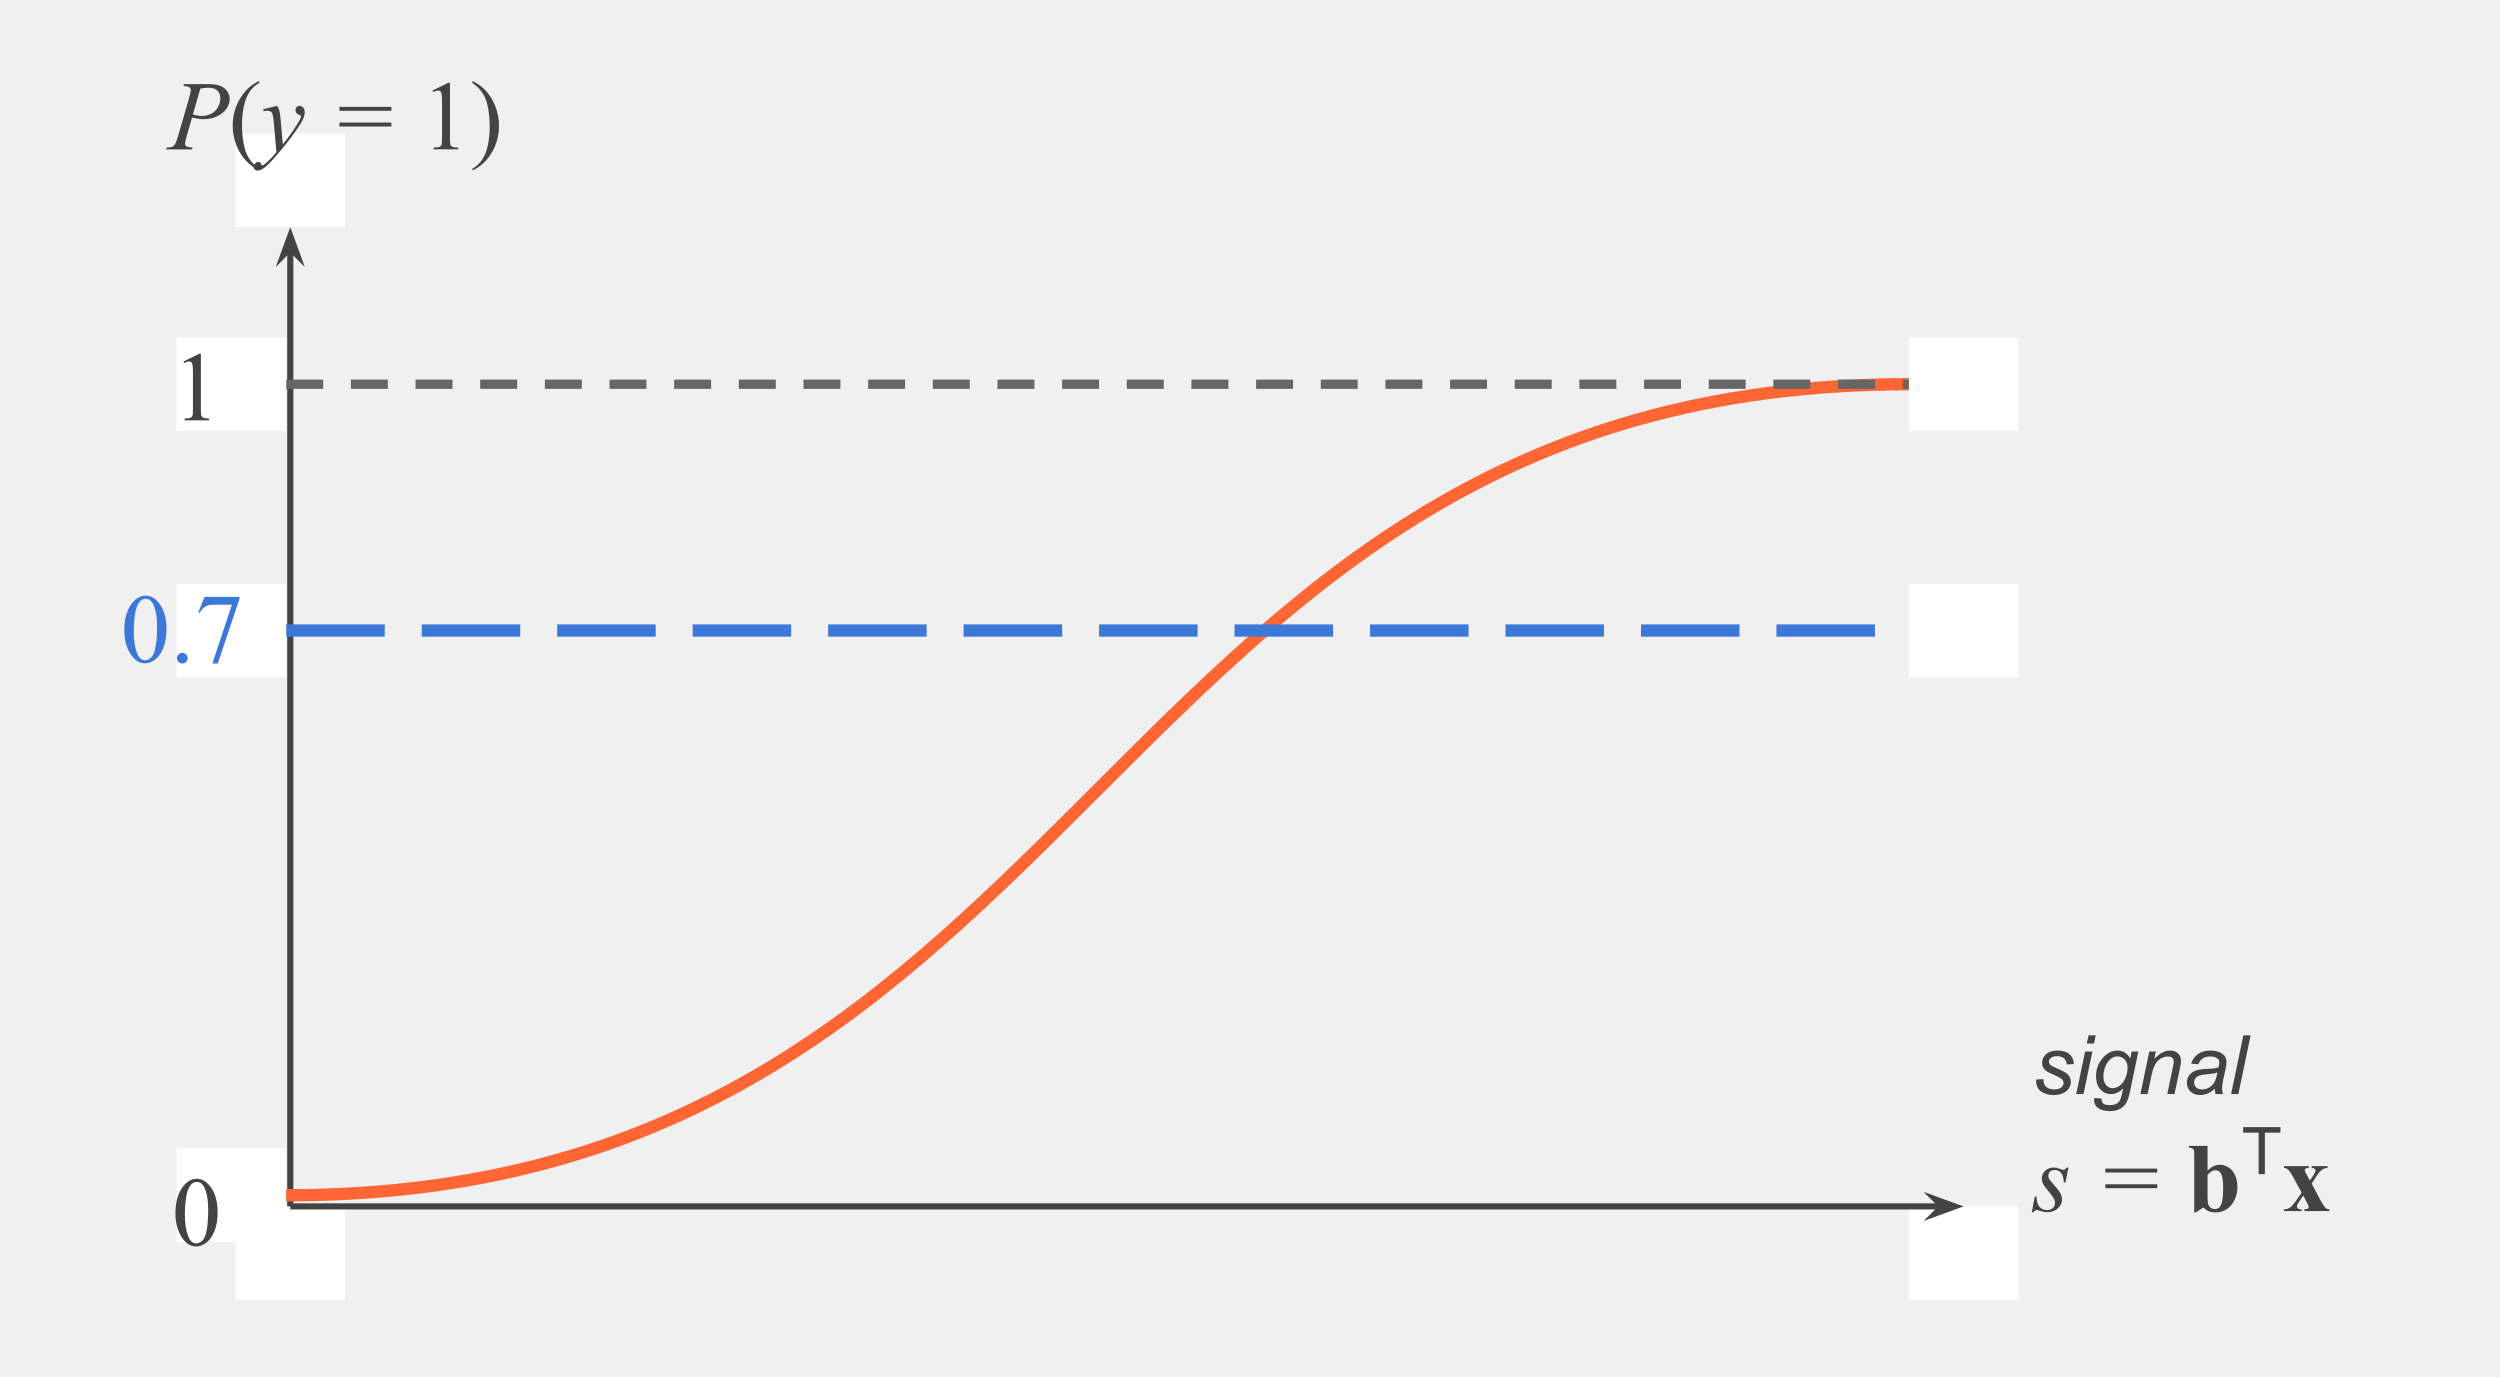
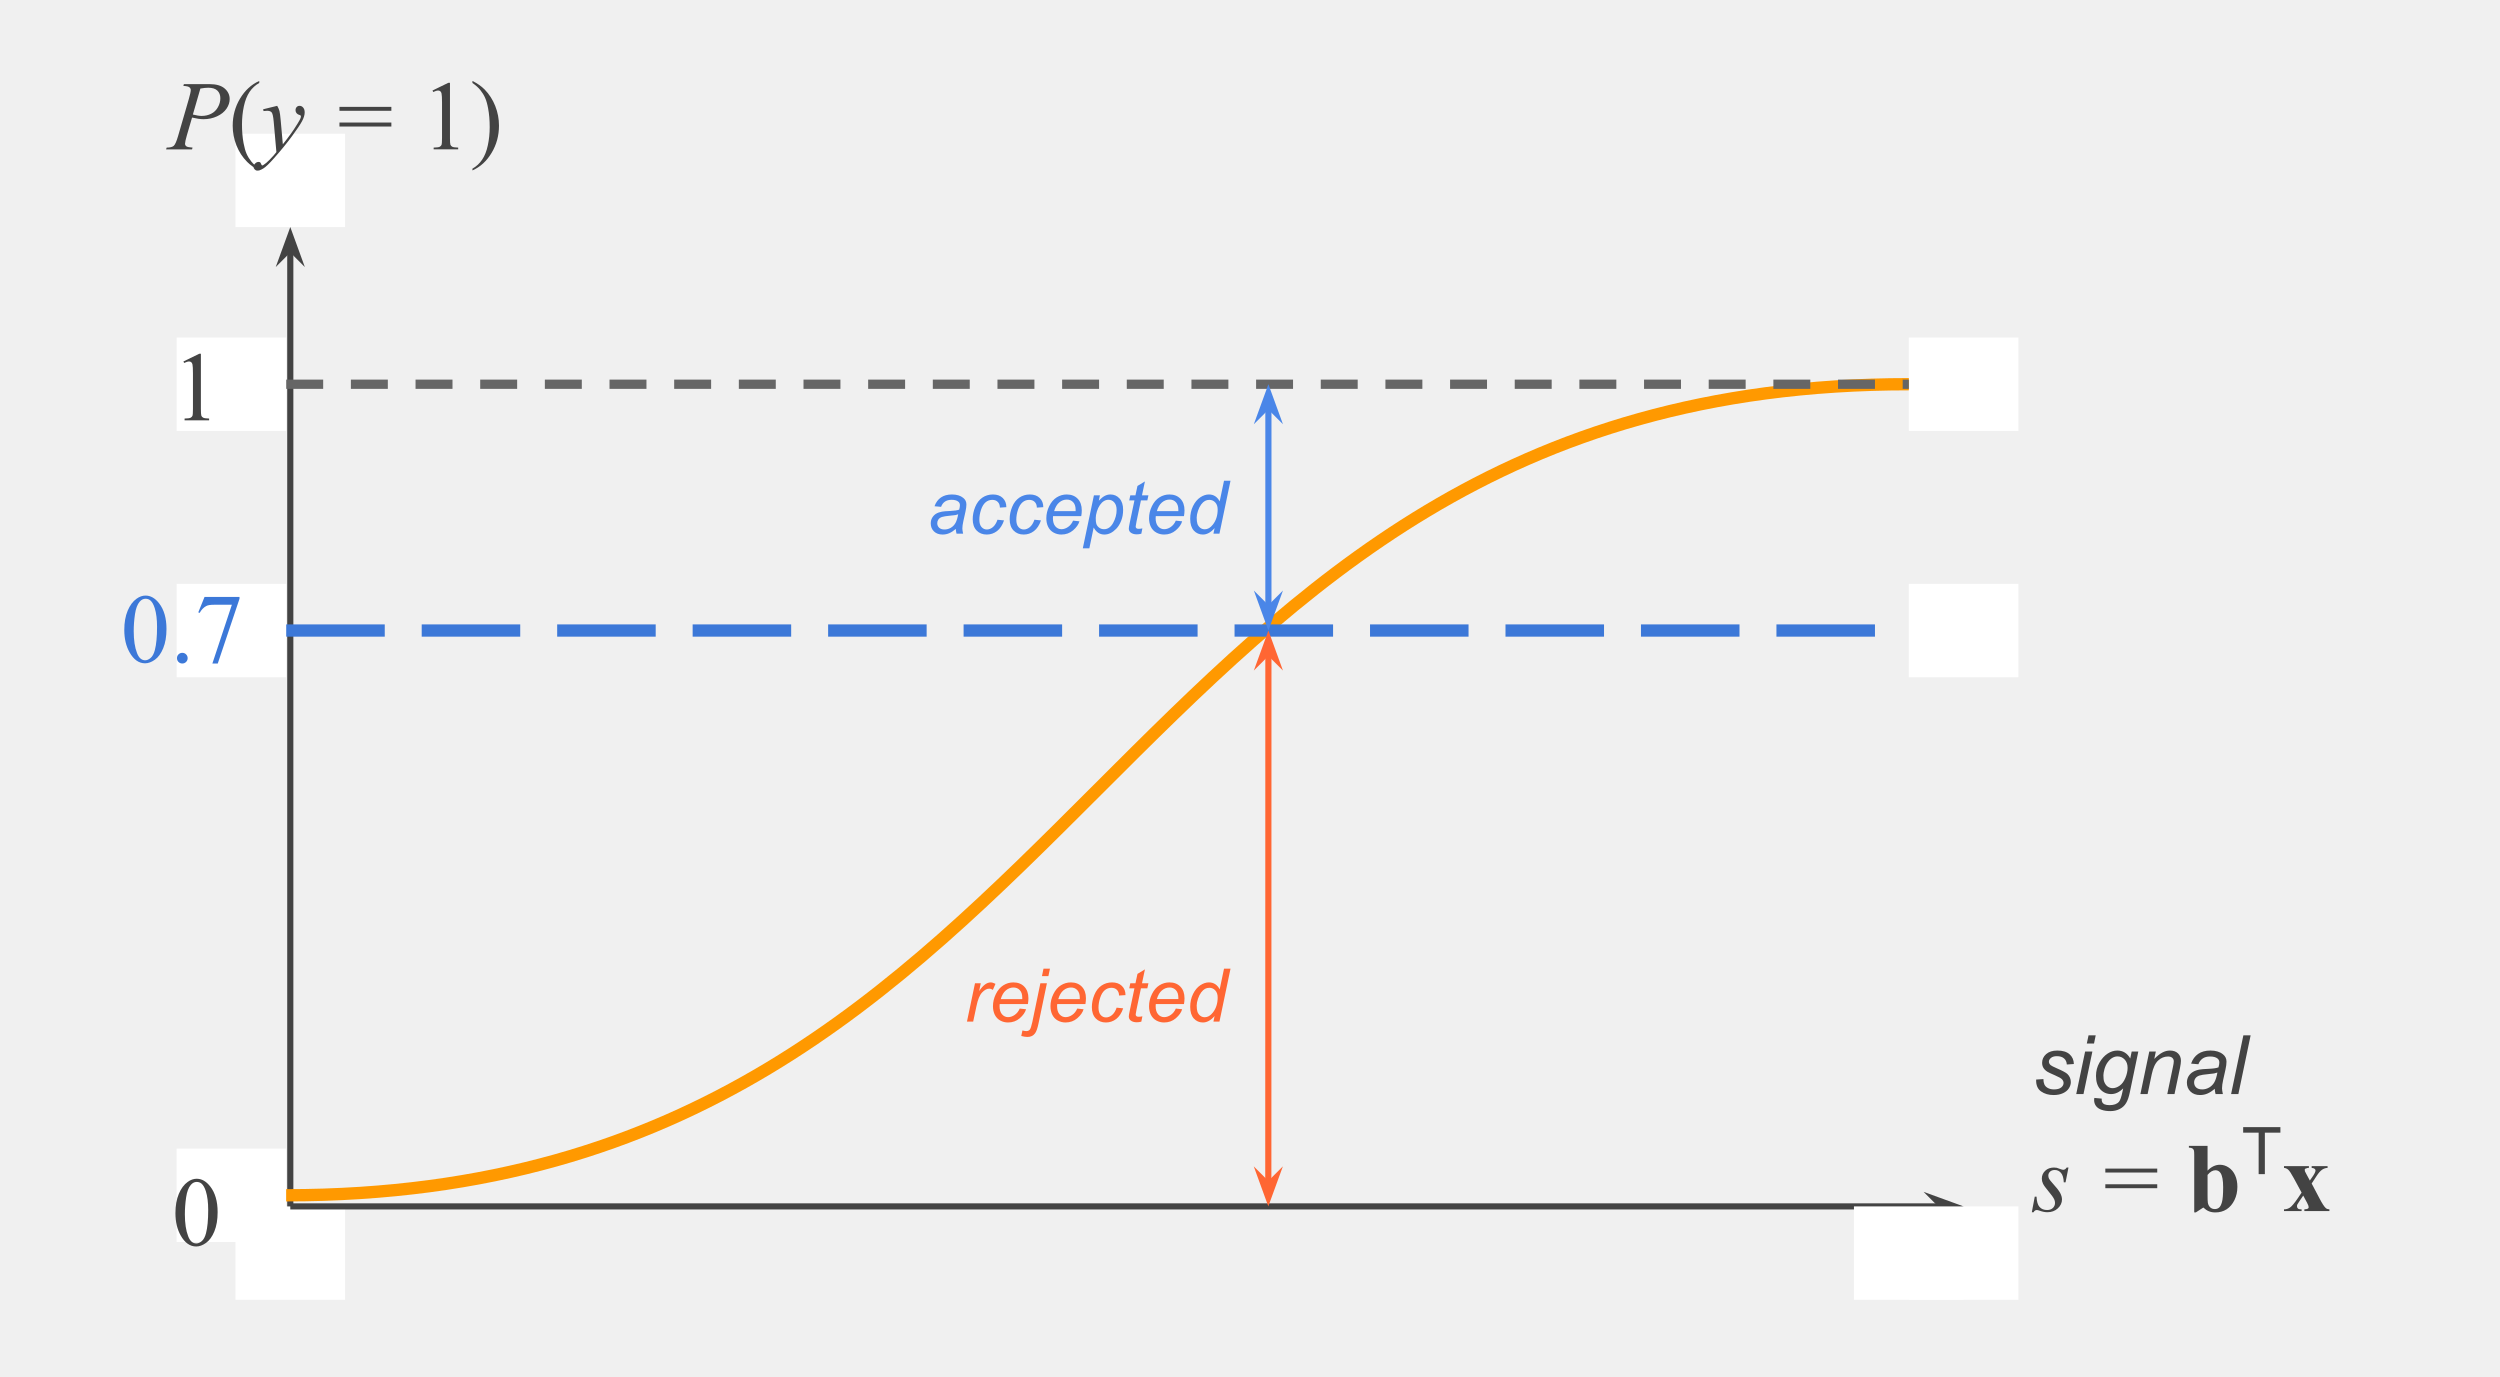
<svg xmlns="http://www.w3.org/2000/svg" version="1.1" viewBox="0.0 0.0 811.963 446.916" fill="none" stroke="none" stroke-linecap="square" stroke-miterlimit="10">
  <clipPath id="p.0">
    <path d="m0 0l811.963 0l0 446.916l-811.963 0l0 -446.916z" clip-rule="nonzero" />
  </clipPath>
  <g clip-path="url(#p.0)">
    <path fill="#000000" fill-opacity="0.0" d="m0 0l811.963 0l0 446.916l-811.963 0z" fill-rule="evenodd" />
    <path fill="#ffffff" d="m57.347 373.052l35.591 0l0 30.331l-35.591 0z" fill-rule="evenodd" />
    <path fill="#ffffff" d="m76.486 43.427l35.591 0l0 30.331l-35.591 0z" fill-rule="evenodd" />
    <path fill="#ffffff" d="m76.486 391.822l35.591 0l0 30.331l-35.591 0z" fill-rule="evenodd" />
    <path fill="#ffffff" d="m619.958 391.822l35.591 0l0 30.331l-35.591 0z" fill-rule="evenodd" />
    <path fill="#000000" fill-opacity="0.0" d="m94.281 391.822l0 -318.079" fill-rule="evenodd" />
    <path stroke="#434343" stroke-width="2.0" stroke-linejoin="round" stroke-linecap="butt" d="m94.281 391.822l0 -311.225" fill-rule="evenodd" />
    <path fill="#434343" stroke="#434343" stroke-width="2.0" stroke-linecap="butt" d="m94.281 80.597l2.249 2.249l-2.249 -6.18l-2.249 6.18z" fill-rule="evenodd" />
    <path fill="#000000" fill-opacity="0.0" d="m94.281 391.822l543.465 0" fill-rule="evenodd" />
    <path stroke="#434343" stroke-width="2.0" stroke-linejoin="round" stroke-linecap="butt" d="m94.281 391.822l536.61 0" fill-rule="evenodd" />
    <path fill="#434343" stroke="#434343" stroke-width="2.0" stroke-linecap="butt" d="m630.891 391.822l-2.249 2.249l6.18 -2.249l-6.18 -2.249z" fill-rule="evenodd" />
    <path fill="#ffffff" d="m619.958 109.625l35.591 0l0 30.331l-35.591 0z" fill-rule="evenodd" />
    <path fill="#ffffff" d="m57.372 109.625l35.591 0l0 30.331l-35.591 0z" fill-rule="evenodd" />
    <path fill="#000000" fill-opacity="0.0" d="m92.938 388.217c131.756 0 197.634 -65.858 263.512 -131.717c65.878 -65.858 131.756 -131.717 263.512 -131.717" fill-rule="evenodd" />
-     <path stroke="#ff6633" stroke-width="4.0" stroke-linejoin="round" stroke-linecap="butt" d="m92.938 388.217c131.756 0 197.634 -65.858 263.512 -131.717c65.878 -65.858 131.756 -131.717 263.512 -131.717" fill-rule="evenodd" />
+     <path stroke="#ff9900" stroke-width="4.0" stroke-linejoin="round" stroke-linecap="butt" d="m92.938 388.217c131.756 0 197.634 -65.858 263.512 -131.717c65.878 -65.858 131.756 -131.717 263.512 -131.717" fill-rule="evenodd" />
    <path fill="#000000" fill-opacity="0.0" d="m32.037 95.31l48.787 0l0 58.961l-48.787 0z" fill-rule="evenodd" />
    <path fill="#434343" d="m59.574 117.401l5.156 -2.516l0.516 0l0 17.891q0 1.781 0.141 2.219q0.156 0.438 0.625 0.672q0.469 0.234 1.906 0.266l0 0.578l-7.969 0l0 -0.578q1.5 -0.031 1.938 -0.25q0.438 -0.234 0.609 -0.609q0.172 -0.391 0.172 -2.297l0 -11.438q0 -2.312 -0.156 -2.969q-0.109 -0.5 -0.406 -0.734q-0.281 -0.234 -0.688 -0.234q-0.578 0 -1.609 0.484l-0.234 -0.484z" fill-rule="nonzero" />
    <path fill="#000000" fill-opacity="0.0" d="m32.037 363.266l48.787 0l0 58.961l-48.787 0z" fill-rule="evenodd" />
    <path fill="#434343" d="m56.98 393.997q0 -3.625 1.094 -6.234q1.094 -2.625 2.906 -3.906q1.406 -1.016 2.906 -1.016q2.437 0 4.375 2.484q2.422 3.078 2.422 8.344q0 3.688 -1.062 6.266q-1.062 2.578 -2.719 3.75q-1.641 1.156 -3.172 1.156q-3.031 0 -5.047 -3.578q-1.703 -3.016 -1.703 -7.266zm3.062 0.391q0 4.375 1.078 7.141q0.891 2.328 2.656 2.328q0.844 0 1.75 -0.75q0.906 -0.766 1.375 -2.547q0.719 -2.688 0.719 -7.578q0 -3.625 -0.75 -6.047q-0.562 -1.797 -1.453 -2.547q-0.641 -0.516 -1.547 -0.516q-1.062 0 -1.891 0.953q-1.125 1.297 -1.531 4.078q-0.406 2.781 -0.406 5.484z" fill-rule="nonzero" />
    <path fill="#000000" fill-opacity="0.0" d="m18.165 7.31l181.764 0l0 58.961l-181.764 0z" fill-rule="evenodd" />
    <path fill="#434343" d="m59.719 27.323l8.344 0q3.281 0 4.906 1.422q1.625 1.406 1.625 3.438q0 1.609 -1.031 3.125q-1.031 1.516 -3.062 2.469q-2.031 0.938 -4.391 0.938q-1.469 0 -3.734 -0.531l-1.688 5.781q-0.594 2.062 -0.594 2.719q0 0.5 0.422 0.828q0.422 0.328 2.016 0.422l-0.156 0.578l-8.422 0l0.172 -0.578q1.656 0 2.297 -0.562q0.656 -0.578 1.406 -3.156l3.5 -12.062q0.625 -2.172 0.625 -2.906q0 -0.547 -0.453 -0.906q-0.438 -0.359 -1.953 -0.438l0.172 -0.578zm2.922 9.875q1.766 0.453 2.844 0.453q1.703 0 3.094 -0.703q1.406 -0.703 2.188 -2.109q0.797 -1.406 0.797 -2.922q0 -1.578 -0.969 -2.5q-0.969 -0.922 -2.938 -0.922q-1.062 0 -2.578 0.266l-2.438 8.438z" fill-rule="nonzero" />
    <path fill="#434343" d="m84.203 54.776l0 0.578q-2.359 -1.188 -3.938 -2.781q-2.25 -2.266 -3.469 -5.344q-1.219 -3.078 -1.219 -6.391q0 -4.844 2.391 -8.828q2.391 -4.0 6.234 -5.719l0 0.656q-1.922 1.062 -3.156 2.906q-1.234 1.844 -1.844 4.672q-0.609 2.828 -0.609 5.906q0 3.344 0.516 6.078q0.406 2.156 0.984 3.453q0.578 1.312 1.547 2.516q0.984 1.203 2.562 2.297z" fill-rule="nonzero" />
    <path fill="#434343" d="m90.032 34.369q0.531 0.906 0.734 1.703q0.203 0.781 0.406 3.094l0.688 7.688q0.938 -1.125 2.719 -3.562q0.859 -1.188 2.125 -3.234q0.766 -1.25 0.938 -1.75q0.094 -0.25 0.094 -0.516q0 -0.172 -0.109 -0.281q-0.109 -0.109 -0.578 -0.25q-0.453 -0.156 -0.766 -0.547q-0.297 -0.406 -0.297 -0.922q0 -0.641 0.375 -1.031q0.375 -0.391 0.938 -0.391q0.688 0 1.172 0.578q0.484 0.562 0.484 1.562q0 1.234 -0.844 2.828q-0.844 1.578 -3.25 4.859q-2.406 3.281 -5.828 7.156q-2.359 2.672 -3.5 3.359q-1.141 0.703 -1.953 0.703q-0.484 0 -0.844 -0.375q-0.375 -0.359 -0.375 -0.844q0 -0.609 0.516 -1.109q0.5 -0.5 1.094 -0.5q0.312 0 0.516 0.141q0.125 0.078 0.281 0.438q0.141 0.375 0.266 0.5q0.078 0.078 0.188 0.078q0.094 0 0.328 -0.156q0.859 -0.531 2.0 -1.688q1.5 -1.531 2.219 -2.5l-0.875 -9.906q-0.219 -2.453 -0.656 -2.984q-0.438 -0.531 -1.469 -0.531q-0.328 0 -1.172 0.094l-0.141 -0.578l4.578 -1.125zm20.219 0.344l16.859 0l0 1.281l-16.859 0l0 -1.281zm0 5.094l16.859 0l0 1.281l-16.859 0l0 -1.281z" fill-rule="nonzero" />
    <path fill="#434343" d="m140.469 29.401l5.156 -2.516l0.516 0l0 17.891q0 1.781 0.141 2.219q0.156 0.438 0.625 0.672q0.469 0.234 1.906 0.266l0 0.578l-7.969 0l0 -0.578q1.5 -0.031 1.938 -0.25q0.438 -0.234 0.609 -0.609q0.172 -0.391 0.172 -2.297l0 -11.438q0 -2.312 -0.156 -2.969q-0.109 -0.5 -0.406 -0.734q-0.281 -0.234 -0.688 -0.234q-0.578 0 -1.609 0.484l-0.234 -0.484zm12.969 -2.453l0 -0.656q2.375 1.172 3.953 2.766q2.234 2.281 3.453 5.359q1.219 3.062 1.219 6.391q0 4.844 -2.391 8.828q-2.375 4.0 -6.234 5.719l0 -0.578q1.922 -1.078 3.156 -2.922q1.25 -1.828 1.844 -4.656q0.609 -2.844 0.609 -5.922q0 -3.328 -0.516 -6.078q-0.391 -2.156 -0.984 -3.453q-0.578 -1.297 -1.547 -2.5q-0.969 -1.203 -2.562 -2.297z" fill-rule="nonzero" />
    <path fill="#000000" fill-opacity="0.0" d="m651.202 310.78l150.142 0l0 103.685l-150.142 0z" fill-rule="evenodd" />
    <path fill="#434343" d="m661.311 350.623l2.359 -0.156q0 1.016 0.312 1.734q0.312 0.719 1.141 1.172q0.844 0.453 1.969 0.453q1.562 0 2.344 -0.625q0.781 -0.625 0.781 -1.469q0 -0.609 -0.469 -1.156q-0.484 -0.547 -2.359 -1.344q-1.859 -0.797 -2.391 -1.125q-0.859 -0.531 -1.312 -1.25q-0.438 -0.734 -0.438 -1.672q0 -1.641 1.297 -2.812q1.312 -1.172 3.641 -1.172q2.609 0 3.969 1.203q1.359 1.203 1.406 3.172l-2.297 0.156q-0.047 -1.25 -0.891 -1.969q-0.828 -0.734 -2.344 -0.734q-1.234 0 -1.906 0.562q-0.672 0.562 -0.672 1.203q0 0.656 0.578 1.156q0.391 0.328 2.016 1.031q2.719 1.172 3.422 1.844q1.109 1.094 1.109 2.641q0 1.031 -0.641 2.016q-0.625 0.984 -1.922 1.578q-1.281 0.594 -3.047 0.594q-2.391 0 -4.078 -1.188q-1.672 -1.188 -1.578 -3.844zm16.453 -11.688l0.562 -2.672l2.328 0l-0.547 2.672l-2.344 0zm-3.438 16.406l2.891 -13.828l2.359 0l-2.891 13.828l-2.359 0zm5.875 1.25l2.391 0.219q-0.031 0.812 0.188 1.203q0.219 0.406 0.703 0.641q0.641 0.281 1.656 0.281q2.141 0 3.078 -1.109q0.609 -0.734 1.125 -3.219l0.234 -1.125q-1.828 1.859 -3.906 1.859q-2.094 0 -3.516 -1.531q-1.406 -1.547 -1.406 -4.375q0 -2.328 1.109 -4.281q1.125 -1.953 2.656 -2.953q1.531 -1.0 3.156 -1.0q2.734 0 4.203 2.578l0.469 -2.266l2.156 0l-2.781 13.344q-0.453 2.203 -1.203 3.422q-0.734 1.234 -2.062 1.906q-1.328 0.688 -3.047 0.688q-1.672 0 -2.875 -0.438q-1.203 -0.422 -1.797 -1.25q-0.594 -0.828 -0.594 -1.891q0 -0.328 0.062 -0.703zm2.953 -7.375q0 1.422 0.266 2.141q0.391 1.0 1.109 1.531q0.734 0.531 1.609 0.531q1.156 0 2.297 -0.812q1.156 -0.812 1.859 -2.516q0.719 -1.719 0.719 -3.266q0 -1.703 -0.953 -2.703q-0.938 -1.016 -2.328 -1.016q-0.859 0 -1.672 0.469q-0.797 0.453 -1.5 1.406q-0.703 0.938 -1.062 2.25q-0.344 1.312 -0.344 1.984zm12.012 6.125l2.891 -13.828l2.125 0l-0.5 2.406q1.391 -1.406 2.594 -2.062q1.219 -0.656 2.484 -0.656q1.672 0 2.625 0.922q0.953 0.906 0.953 2.422q0 0.781 -0.328 2.422l-1.766 8.375l-2.344 0l1.828 -8.766q0.281 -1.266 0.281 -1.875q0 -0.703 -0.484 -1.125q-0.469 -0.438 -1.375 -0.438q-1.812 0 -3.219 1.312q-1.406 1.297 -2.078 4.453l-1.344 6.438l-2.344 0zm24.137 -1.719q-1.219 1.062 -2.359 1.547q-1.125 0.484 -2.422 0.484q-1.906 0 -3.078 -1.125q-1.172 -1.125 -1.172 -2.891q0 -1.156 0.516 -2.047q0.531 -0.891 1.406 -1.422q0.875 -0.547 2.141 -0.781q0.797 -0.156 3.016 -0.25q2.219 -0.094 3.172 -0.469q0.281 -0.953 0.281 -1.594q0 -0.828 -0.594 -1.297q-0.828 -0.641 -2.406 -0.641q-1.484 0 -2.422 0.656q-0.938 0.656 -1.375 1.859l-2.375 -0.203q0.719 -2.062 2.297 -3.156q1.594 -1.094 4.0 -1.094q2.562 0 4.062 1.234q1.141 0.906 1.141 2.359q0 1.109 -0.328 2.562l-0.766 3.438q-0.359 1.641 -0.359 2.672q0 0.656 0.281 1.875l-2.375 0q-0.203 -0.672 -0.281 -1.719zm0.875 -5.281q-0.5 0.188 -1.062 0.297q-0.562 0.109 -1.891 0.219q-2.062 0.188 -2.906 0.469q-0.844 0.281 -1.281 0.891q-0.422 0.609 -0.422 1.344q0 1.0 0.672 1.641q0.688 0.625 1.953 0.625q1.172 0 2.25 -0.609q1.078 -0.625 1.703 -1.719q0.625 -1.109 0.984 -3.156zm4.45 7.0l3.984 -19.078l2.359 0l-3.984 19.078l-2.359 0z" fill-rule="nonzero" />
    <path fill="#434343" d="m671.811 379.201l-0.953 4.797l-0.578 0q-0.078 -2.094 -0.891 -3.047q-0.812 -0.953 -2.016 -0.953q-0.969 0 -1.547 0.531q-0.562 0.531 -0.562 1.281q0 0.516 0.219 0.984q0.234 0.469 1.0 1.312q2.031 2.219 2.625 3.344q0.594 1.125 0.594 2.125q0 1.625 -1.359 2.891q-1.344 1.25 -3.406 1.25q-1.125 0 -2.594 -0.531q-0.516 -0.188 -0.797 -0.188q-0.703 0 -1.062 0.719l-0.578 0l0.953 -5.062l0.578 0q0.094 2.375 0.984 3.359q0.891 0.984 2.438 0.984q1.188 0 1.875 -0.656q0.703 -0.672 0.703 -1.641q0 -0.625 -0.25 -1.156q-0.438 -0.938 -1.844 -2.594q-1.391 -1.656 -1.797 -2.484q-0.391 -0.828 -0.391 -1.656q0 -1.516 1.094 -2.562q1.109 -1.047 2.844 -1.047q0.5 0 0.906 0.078q0.219 0.047 1.016 0.359q0.812 0.297 1.078 0.297q0.672 0 1.125 -0.734l0.594 0zm11.969 0.344l16.859 0l0 1.281l-16.859 0l0 -1.281zm0 5.094l16.859 0l0 1.281l-16.859 0l0 -1.281z" fill-rule="nonzero" />
    <path fill="#434343" d="m716.983 372.155l0 8.047q1.844 -1.906 4.031 -1.906q1.5 0 2.828 0.891q1.328 0.875 2.078 2.5q0.75 1.625 0.75 3.75q0 2.391 -0.953 4.344q-0.953 1.953 -2.547 2.984q-1.594 1.016 -3.641 1.016q-1.188 0 -2.109 -0.375q-0.922 -0.375 -1.812 -1.219l-2.422 1.578l-0.531 0l0 -18.578q0 -1.266 -0.109 -1.562q-0.156 -0.438 -0.5 -0.641q-0.328 -0.219 -1.125 -0.25l0 -0.578l6.062 0zm0 9.438l0 6.5q0 1.984 0.094 2.531q0.156 0.922 0.75 1.5q0.594 0.562 1.516 0.562q0.797 0 1.359 -0.453q0.578 -0.453 0.953 -1.797q0.391 -1.344 0.391 -4.844q0 -3.359 -0.844 -4.609q-0.609 -0.906 -1.641 -0.906q-1.344 0 -2.578 1.516z" fill-rule="nonzero" />
    <path fill="#434343" d="m733.577 381.342l0 -13.469l-5.031 0l0 -1.797l12.094 0l0 1.797l-5.047 0l0 13.469l-2.016 0z" fill-rule="nonzero" />
    <path fill="#434343" d="m750.793 384.389l2.531 4.812q1.312 2.516 2.078 3.188q0.422 0.359 1.156 0.391l0 0.562l-8.141 0l0 -0.562q0.953 -0.078 1.172 -0.25q0.234 -0.172 0.234 -0.469q0 -0.438 -0.5 -1.375l-1.266 -2.375l-1.078 1.578q-0.734 1.078 -0.828 1.281q-0.125 0.297 -0.125 0.531q0 0.359 0.141 0.609q0.156 0.234 0.406 0.359q0.266 0.109 0.953 0.109l0 0.562l-5.719 0l0 -0.562q1.062 0 1.938 -0.578q0.891 -0.594 2.578 -3.078l1.203 -1.781l-2.516 -4.656q-1.234 -2.281 -1.844 -2.797q-0.609 -0.516 -1.359 -0.578l0 -0.578l8.094 0l0 0.578l-0.422 0.016l-0.812 0.281q-0.125 0.109 -0.125 0.359q0 0.234 0.078 0.484q0.047 0.109 0.438 0.844l1.141 2.125l0.594 -0.844q1.25 -1.719 1.25 -2.406q0 -0.328 -0.281 -0.547q-0.266 -0.234 -0.969 -0.312l0 -0.578l5.172 0l0 0.578q-0.953 0.031 -1.781 0.594q-0.828 0.547 -1.859 2.141l-1.531 2.344z" fill-rule="nonzero" />
    <path fill="#000000" fill-opacity="0.0" d="m92.962 124.79l526.992 0" fill-rule="evenodd" />
    <path stroke="#666666" stroke-width="3.0" stroke-linejoin="round" stroke-linecap="butt" stroke-dasharray="12.0,9.0" d="m92.962 124.79l526.992 0" fill-rule="evenodd" />
    <path fill="#ffffff" d="m619.958 189.625l35.591 0l0 30.331l-35.591 0z" fill-rule="evenodd" />
    <path fill="#ffffff" d="m57.372 189.625l35.591 0l0 30.331l-35.591 0z" fill-rule="evenodd" />
    <path fill="#000000" fill-opacity="0.0" d="m92.962 204.79l526.992 0" fill-rule="evenodd" />
    <path stroke="#3c78d8" stroke-width="4.0" stroke-linejoin="round" stroke-linecap="butt" stroke-dasharray="32.0,12.0" d="m92.962 204.79l526.992 0" fill-rule="evenodd" />
    <path fill="#000000" fill-opacity="0.0" d="m19.645 173.858l68.567 0l0 58.961l-68.567 0z" fill-rule="evenodd" />
    <path fill="#3c78d8" d="m40.368 204.59q0 -3.625 1.094 -6.234q1.094 -2.625 2.906 -3.906q1.406 -1.016 2.906 -1.016q2.438 0 4.375 2.484q2.422 3.078 2.422 8.344q0 3.688 -1.062 6.266q-1.062 2.578 -2.719 3.75q-1.641 1.156 -3.172 1.156q-3.031 0 -5.047 -3.578q-1.703 -3.016 -1.703 -7.266zm3.062 0.391q0 4.375 1.078 7.141q0.891 2.328 2.656 2.328q0.844 0 1.75 -0.75q0.906 -0.766 1.375 -2.547q0.719 -2.688 0.719 -7.578q0 -3.625 -0.75 -6.047q-0.562 -1.797 -1.453 -2.547q-0.641 -0.516 -1.547 -0.516q-1.062 0 -1.891 0.953q-1.125 1.297 -1.531 4.078q-0.406 2.781 -0.406 5.484zm15.781 7.047q0.734 0 1.234 0.516q0.5 0.5 0.5 1.219q0 0.719 -0.516 1.234q-0.5 0.5 -1.219 0.5q-0.719 0 -1.234 -0.5q-0.5 -0.516 -0.5 -1.234q0 -0.734 0.5 -1.234q0.516 -0.5 1.234 -0.5zm7.219 -18.156l11.359 0l0 0.594l-7.062 21.031l-1.75 0l6.328 -19.078l-5.828 0q-1.766 0 -2.516 0.422q-1.312 0.719 -2.109 2.219l-0.453 -0.172l2.031 -5.016z" fill-rule="nonzero" />
+     <path fill="#000000" fill-opacity="0.0" d="m411.958 124.79l0 80.0" fill-rule="evenodd" />
+     <path stroke="#4a86e8" stroke-width="2.0" stroke-linejoin="round" stroke-linecap="butt" d="m411.958 131.644l0 66.292" fill-rule="evenodd" />
+     <path fill="#4a86e8" stroke="#4a86e8" stroke-width="2.0" stroke-linecap="butt" d="m411.958 131.644l2.249 2.249l-2.249 -6.18l-2.249 6.18z" fill-rule="evenodd" />
+     <path fill="#4a86e8" stroke="#4a86e8" stroke-width="2.0" stroke-linecap="butt" d="m411.958 197.936l-2.249 -2.249l2.249 6.18l2.249 -6.18z" fill-rule="evenodd" />
+     <path fill="#000000" fill-opacity="0.0" d="m273.182 140.791l134.457 0l0 48.0l-134.457 0z" fill-rule="evenodd" />
+     <path fill="#4a86e8" d="m310.42 171.784q-1.094 0.953 -2.125 1.391q-1.016 0.438 -2.172 0.438q-1.719 0 -2.781 -1.016q-1.047 -1.016 -1.047 -2.594q0 -1.047 0.469 -1.844q0.469 -0.812 1.25 -1.297q0.797 -0.484 1.938 -0.688q0.703 -0.141 2.703 -0.219q2.0 -0.094 2.875 -0.438q0.234 -0.859 0.234 -1.438q0 -0.734 -0.531 -1.156q-0.734 -0.594 -2.156 -0.594q-1.344 0 -2.188 0.594q-0.844 0.594 -1.234 1.688l-2.141 -0.188q0.656 -1.859 2.078 -2.844q1.422 -0.984 3.594 -0.984q2.297 0 3.656 1.109q1.031 0.812 1.031 2.125q0 1.0 -0.297 2.312l-0.688 3.094q-0.328 1.484 -0.328 2.406q0 0.578 0.25 1.688l-2.141 0q-0.172 -0.609 -0.25 -1.547zm0.781 -4.766q-0.438 0.188 -0.953 0.281q-0.5 0.094 -1.703 0.188q-1.844 0.172 -2.609 0.422q-0.766 0.25 -1.156 0.812q-0.375 0.547 -0.375 1.203q0 0.891 0.609 1.469q0.609 0.578 1.75 0.578q1.062 0 2.031 -0.547q0.969 -0.562 1.531 -1.562q0.562 -1.0 0.875 -2.844zm12.77 1.781l2.125 0.219q-0.797 2.328 -2.281 3.469q-1.469 1.125 -3.344 1.125q-2.016 0 -3.281 -1.312q-1.266 -1.312 -1.266 -3.672q0 -2.031 0.812 -4.0q0.812 -1.969 2.312 -3.0q1.516 -1.031 3.438 -1.031q2.016 0 3.188 1.141q1.172 1.125 1.172 2.984l-2.094 0.141q-0.016 -1.172 -0.688 -1.844q-0.672 -0.672 -1.766 -0.672q-1.281 0 -2.219 0.812q-0.938 0.812 -1.469 2.453q-0.531 1.641 -0.531 3.172q0 1.594 0.703 2.391q0.703 0.797 1.734 0.797q1.031 0 1.969 -0.781q0.938 -0.797 1.484 -2.391zm12.0 0l2.125 0.219q-0.797 2.328 -2.281 3.469q-1.469 1.125 -3.344 1.125q-2.016 0 -3.281 -1.312q-1.266 -1.312 -1.266 -3.672q0 -2.031 0.812 -4.0q0.812 -1.969 2.312 -3.0q1.516 -1.031 3.438 -1.031q2.016 0 3.188 1.141q1.172 1.125 1.172 2.984l-2.094 0.141q-0.016 -1.172 -0.688 -1.844q-0.672 -0.672 -1.766 -0.672q-1.281 0 -2.219 0.812q-0.938 0.812 -1.469 2.453q-0.531 1.641 -0.531 3.172q0 1.594 0.703 2.391q0.703 0.797 1.734 0.797q1.031 0 1.969 -0.781q0.938 -0.797 1.484 -2.391zm12.547 0.297l2.062 0.219q-0.438 1.531 -2.047 2.922q-1.594 1.375 -3.812 1.375q-1.375 0 -2.531 -0.641q-1.156 -0.641 -1.766 -1.859q-0.594 -1.219 -0.594 -2.781q0 -2.031 0.938 -3.938q0.938 -1.922 2.438 -2.859q1.5 -0.938 3.25 -0.938q2.234 0 3.562 1.391q1.328 1.375 1.328 3.766q0 0.922 -0.172 1.875l-9.156 0q-0.047 0.375 -0.047 0.656q0 1.75 0.797 2.672q0.812 0.922 1.969 0.922q1.094 0 2.141 -0.719q1.062 -0.719 1.641 -2.062zm-6.156 -3.078l6.984 0q0 -0.328 0 -0.469q0 -1.594 -0.797 -2.438q-0.797 -0.859 -2.047 -0.859q-1.359 0 -2.484 0.938q-1.109 0.938 -1.656 2.828zm9.316 12.078l3.609 -17.219l1.953 0l-0.359 1.734q1.078 -1.125 1.938 -1.562q0.875 -0.453 1.828 -0.453q1.781 0 2.953 1.297q1.172 1.297 1.172 3.719q0 1.938 -0.641 3.547q-0.641 1.594 -1.578 2.562q-0.938 0.969 -1.906 1.438q-0.953 0.453 -1.969 0.453q-2.234 0 -3.469 -2.281l-1.406 6.766l-2.125 0zm4.203 -9.859q0 1.406 0.203 1.938q0.281 0.766 0.953 1.234q0.672 0.469 1.547 0.469q1.828 0 2.953 -2.047q1.125 -2.062 1.125 -4.219q0 -1.578 -0.766 -2.438q-0.75 -0.859 -1.875 -0.859q-0.797 0 -1.5 0.438q-0.688 0.422 -1.281 1.266q-0.594 0.844 -0.984 2.078q-0.375 1.234 -0.375 2.141zm15.145 3.375l-0.344 1.734q-0.766 0.203 -1.484 0.203q-1.266 0 -2.016 -0.625q-0.562 -0.469 -0.562 -1.281q0 -0.406 0.312 -1.891l1.516 -7.234l-1.688 0l0.344 -1.641l1.672 0l0.656 -3.047l2.422 -1.469l-0.953 4.516l2.094 0l-0.359 1.641l-2.078 0l-1.438 6.891q-0.266 1.312 -0.266 1.562q0 0.375 0.219 0.578q0.219 0.203 0.703 0.203q0.703 0 1.25 -0.141zm10.855 -2.516l2.062 0.219q-0.438 1.531 -2.047 2.922q-1.594 1.375 -3.812 1.375q-1.375 0 -2.531 -0.641q-1.156 -0.641 -1.766 -1.859q-0.594 -1.219 -0.594 -2.781q0 -2.031 0.938 -3.938q0.938 -1.922 2.438 -2.859q1.5 -0.938 3.25 -0.938q2.234 0 3.562 1.391q1.328 1.375 1.328 3.766q0 0.922 -0.172 1.875l-9.156 0q-0.047 0.375 -0.047 0.656q0 1.75 0.797 2.672q0.812 0.922 1.969 0.922q1.094 0 2.141 -0.719q1.062 -0.719 1.641 -2.062zm-6.156 -3.078l6.984 0q0 -0.328 0 -0.469q0 -1.594 -0.797 -2.438q-0.797 -0.859 -2.047 -0.859q-1.359 0 -2.484 0.938q-1.109 0.938 -1.656 2.828zm18.754 5.5q-1.812 2.094 -3.797 2.094q-1.766 0 -2.953 -1.297q-1.172 -1.312 -1.172 -3.797q0 -2.281 0.922 -4.156q0.938 -1.891 2.344 -2.828q1.406 -0.938 2.812 -0.938q2.312 0 3.5 2.25l1.406 -6.703l2.109 0l-3.594 17.188l-1.953 0l0.375 -1.812zm-5.812 -3.406q0 1.297 0.25 2.047q0.266 0.75 0.891 1.25q0.625 0.5 1.484 0.5q1.438 0 2.609 -1.5q1.578 -1.984 1.578 -4.922q0 -1.469 -0.781 -2.297q-0.766 -0.844 -1.938 -0.844q-0.766 0 -1.391 0.344q-0.625 0.344 -1.25 1.156q-0.609 0.812 -1.031 2.062q-0.422 1.25 -0.422 2.203z" fill-rule="nonzero" />
+     <path fill="#000000" fill-opacity="0.0" d="m411.958 204.79l-0.031 187.024" fill-rule="evenodd" />
+     <path stroke="#ff6633" stroke-width="2.0" stroke-linejoin="round" stroke-linecap="butt" d="m411.957 211.644l-0.029 173.315" fill-rule="evenodd" />
+     <path fill="#ff6633" stroke="#ff6633" stroke-width="2.0" stroke-linecap="butt" d="m411.957 211.644l2.249 2.25l-2.248 -6.18l-2.25 6.179z" fill-rule="evenodd" />
+     <path fill="#ff6633" stroke="#ff6633" stroke-width="2.0" stroke-linecap="butt" d="m411.928 384.959l-2.249 -2.25l2.248 6.18l2.25 -6.179z" fill-rule="evenodd" />
+     <path fill="#ffffff" d="m602.136 391.822l35.591 0l0 30.331l-35.591 0z" fill-rule="evenodd" />
+     <path fill="#000000" fill-opacity="0.0" d="m292.586 299.265l115.055 0l0 48.0l-115.055 0z" fill-rule="evenodd" />
+     <path fill="#ff6633" d="m314.055 331.805l2.609 -12.453l1.875 0l-0.531 2.547q0.953 -1.438 1.875 -2.125q0.922 -0.703 1.891 -0.703q0.625 0 1.547 0.469l-0.859 1.969q-0.547 -0.406 -1.203 -0.406q-1.125 0 -2.297 1.25q-1.172 1.234 -1.828 4.453l-1.062 5.0l-2.016 0zm17.133 -4.234l2.062 0.219q-0.438 1.531 -2.047 2.922q-1.594 1.375 -3.812 1.375q-1.375 0 -2.531 -0.641q-1.156 -0.641 -1.766 -1.859q-0.594 -1.219 -0.594 -2.781q0 -2.031 0.938 -3.938q0.938 -1.922 2.438 -2.859q1.5 -0.938 3.25 -0.938q2.234 0 3.562 1.391q1.328 1.375 1.328 3.766q0 0.922 -0.172 1.875l-9.156 0q-0.047 0.375 -0.047 0.656q0 1.75 0.797 2.672q0.812 0.922 1.969 0.922q1.094 0 2.141 -0.719q1.062 -0.719 1.641 -2.062zm-6.156 -3.078l6.984 0q0 -0.328 0 -0.469q0 -1.594 -0.797 -2.438q-0.797 -0.859 -2.047 -0.859q-1.359 0 -2.484 0.938q-1.109 0.938 -1.656 2.828zm13.379 -7.469l0.5 -2.406l2.094 0l-0.5 2.406l-2.094 0zm-6.719 19.453l0.375 -1.797q0.719 0.203 1.281 0.203q0.688 0 1.094 -0.453q0.406 -0.453 0.844 -2.5l2.609 -12.578l2.125 0l-2.703 12.953q-0.5 2.438 -1.156 3.312q-0.875 1.172 -2.453 1.172q-0.828 0 -2.016 -0.312zm18.176 -8.906l2.062 0.219q-0.438 1.531 -2.047 2.922q-1.594 1.375 -3.812 1.375q-1.375 0 -2.531 -0.641q-1.156 -0.641 -1.766 -1.859q-0.594 -1.219 -0.594 -2.781q0 -2.031 0.938 -3.938q0.938 -1.922 2.438 -2.859q1.5 -0.938 3.25 -0.938q2.234 0 3.562 1.391q1.328 1.375 1.328 3.766q0 0.922 -0.172 1.875l-9.156 0q-0.047 0.375 -0.047 0.656q0 1.75 0.797 2.672q0.812 0.922 1.969 0.922q1.094 0 2.141 -0.719q1.062 -0.719 1.641 -2.062zm-6.156 -3.078l6.984 0q0 -0.328 0 -0.469q0 -1.594 -0.797 -2.438q-0.797 -0.859 -2.047 -0.859q-1.359 0 -2.484 0.938q-1.109 0.938 -1.656 2.828zm18.957 2.781l2.125 0.219q-0.797 2.328 -2.281 3.469q-1.469 1.125 -3.344 1.125q-2.016 0 -3.281 -1.312q-1.266 -1.312 -1.266 -3.672q0 -2.031 0.812 -4.0q0.812 -1.969 2.312 -3.0q1.516 -1.031 3.438 -1.031q2.016 0 3.188 1.141q1.172 1.125 1.172 2.984l-2.094 0.141q-0.016 -1.172 -0.688 -1.844q-0.672 -0.672 -1.766 -0.672q-1.281 0 -2.219 0.812q-0.938 0.812 -1.469 2.453q-0.531 1.641 -0.531 3.172q0 1.594 0.703 2.391q0.703 0.797 1.734 0.797q1.031 0 1.969 -0.781q0.938 -0.797 1.484 -2.391zm8.359 2.812l-0.344 1.734q-0.766 0.203 -1.484 0.203q-1.266 0 -2.016 -0.625q-0.562 -0.469 -0.562 -1.281q0 -0.406 0.312 -1.891l1.516 -7.234l-1.688 0l0.344 -1.641l1.672 0l0.656 -3.047l2.422 -1.469l-0.953 4.516l2.094 0l-0.359 1.641l-2.078 0l-1.438 6.891q-0.266 1.312 -0.266 1.562q0 0.375 0.219 0.578q0.219 0.203 0.703 0.203q0.703 0 1.25 -0.141zm10.855 -2.516l2.062 0.219q-0.438 1.531 -2.047 2.922q-1.594 1.375 -3.812 1.375q-1.375 0 -2.531 -0.641q-1.156 -0.641 -1.766 -1.859q-0.594 -1.219 -0.594 -2.781q0 -2.031 0.938 -3.938q0.938 -1.922 2.438 -2.859q1.5 -0.938 3.25 -0.938q2.234 0 3.562 1.391q1.328 1.375 1.328 3.766q0 0.922 -0.172 1.875l-9.156 0q-0.047 0.375 -0.047 0.656q0 1.75 0.797 2.672q0.812 0.922 1.969 0.922q1.094 0 2.141 -0.719q1.062 -0.719 1.641 -2.062zm-6.156 -3.078l6.984 0q0 -0.328 0 -0.469q0 -1.594 -0.797 -2.438q-0.797 -0.859 -2.047 -0.859q-1.359 0 -2.484 0.938q-1.109 0.938 -1.656 2.828zm18.754 5.5q-1.812 2.094 -3.797 2.094q-1.766 0 -2.953 -1.297q-1.172 -1.312 -1.172 -3.797q0 -2.281 0.922 -4.156q0.938 -1.891 2.344 -2.828q1.406 -0.938 2.812 -0.938q2.312 0 3.5 2.25l1.406 -6.703l2.109 0l-3.594 17.188l-1.953 0l0.375 -1.812zm-5.812 -3.406q0 1.297 0.25 2.047q0.266 0.75 0.891 1.25q0.625 0.5 1.484 0.5q1.438 0 2.609 -1.5q1.578 -1.984 1.578 -4.922q0 -1.469 -0.781 -2.297q-0.766 -0.844 -1.938 -0.844q-0.766 0 -1.391 0.344q-0.625 0.344 -1.25 1.156q-0.609 0.812 -1.031 2.062q-0.422 1.25 -0.422 2.203z" fill-rule="nonzero" />
  </g>
</svg>
